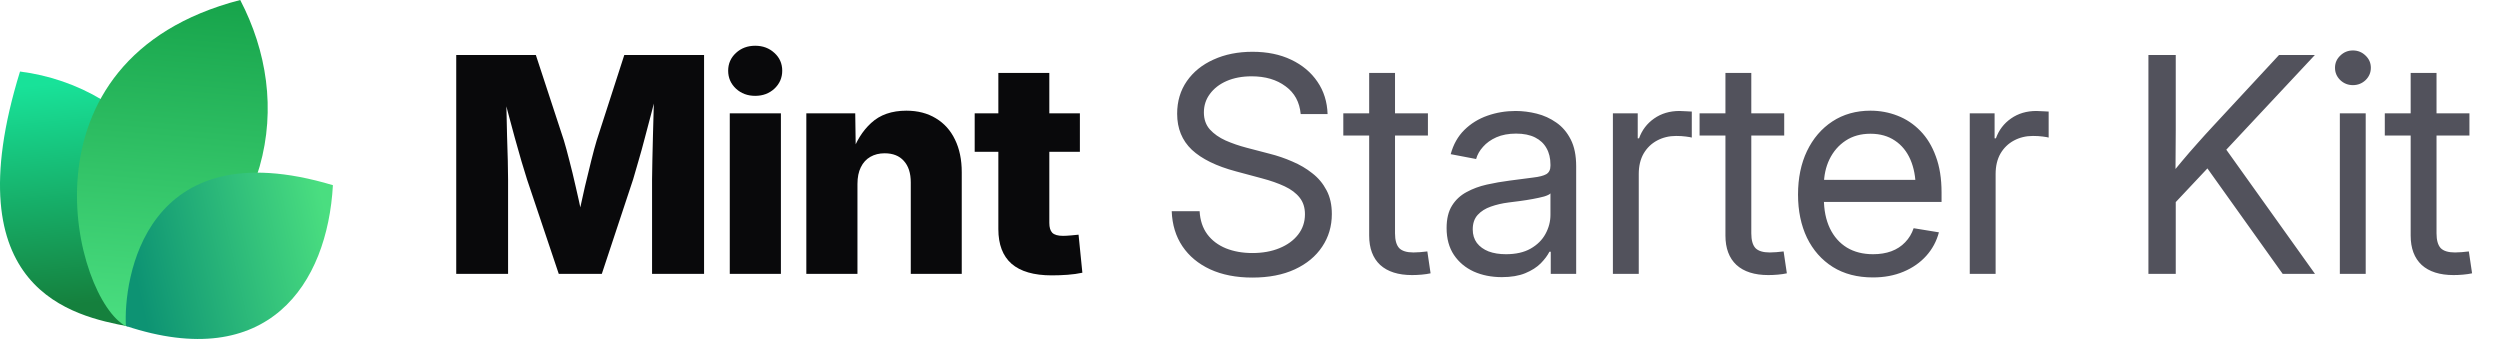
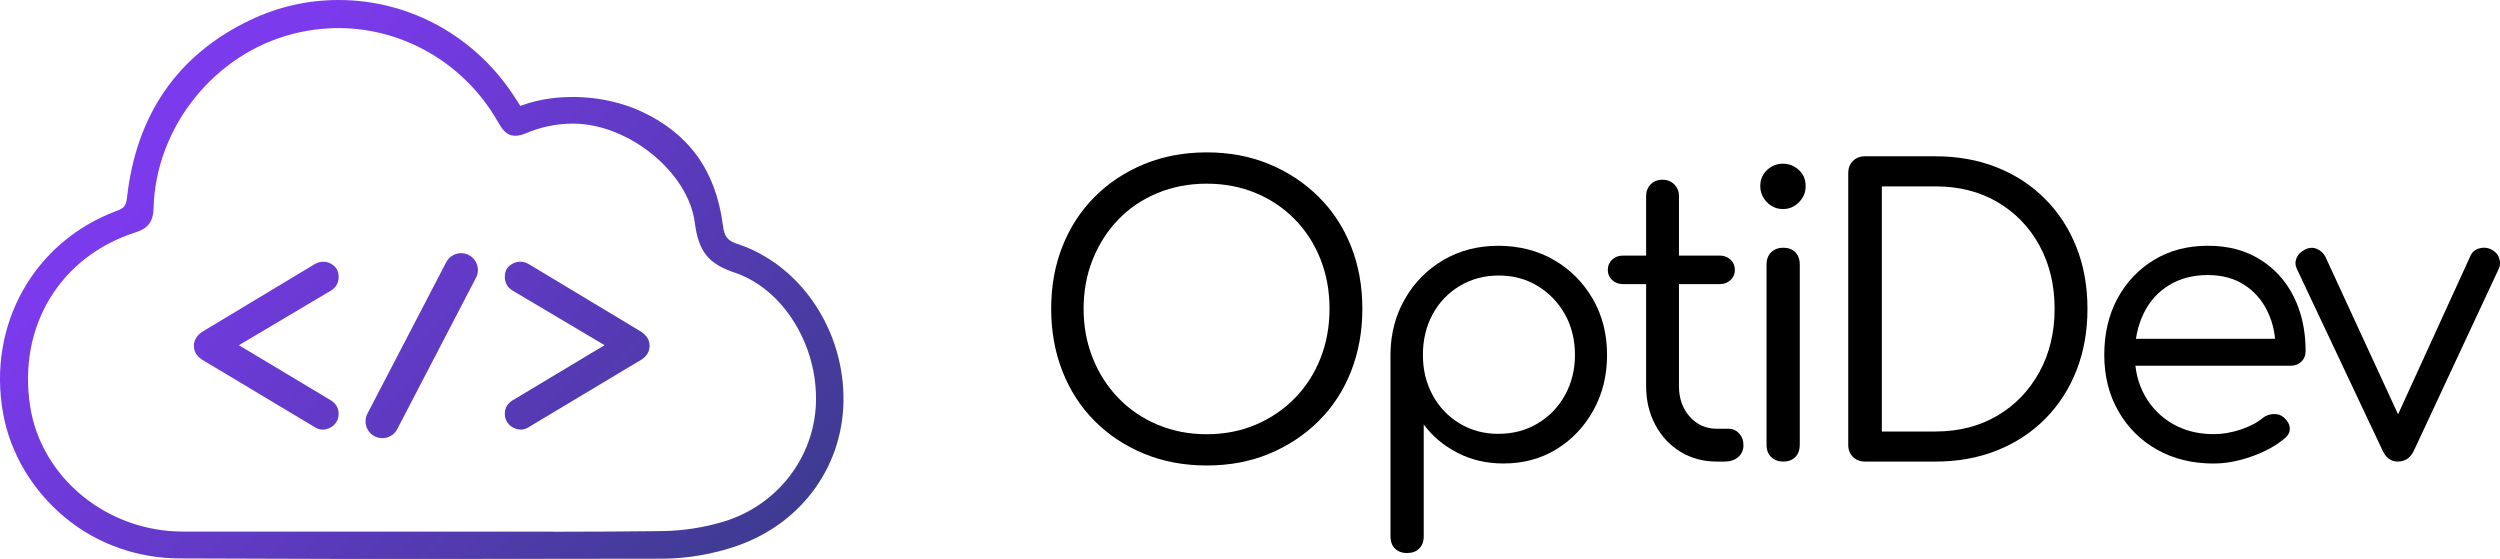
- <svg xmlns="http://www.w3.org/2000/svg" width="177" height="24" viewBox="0 0 177 24" fill="none">
-   <path d="M9.061 23.108C5.268 22.377 -3.391 20.627 1.417 5.064C9.634 6.099 16.973 14.064 9.061 23.108Z" fill="url(#paint0_linear_17557_2020)" />
-   <path d="M8.919 23.094C5.276 21.222 0.784 4.209 17.007 0C20.757 7.193 19.621 16.545 8.919 23.094Z" fill="url(#paint1_linear_17557_2020)" />
-   <path d="M8.914 23.079C8.735 19.882 10.159 9.085 23.57 13.111C23.181 20.123 18.984 26.418 8.914 23.079Z" fill="url(#paint2_linear_17557_2020)" />
-   <path d="M32.301 19.392V3.894H37.938L39.925 9.948C40.036 10.315 40.164 10.787 40.31 11.362C40.462 11.938 40.611 12.552 40.757 13.204C40.91 13.855 41.048 14.483 41.173 15.086C41.305 15.682 41.412 16.192 41.495 16.615H40.695C40.771 16.192 40.871 15.682 40.996 15.086C41.128 14.49 41.267 13.866 41.412 13.214C41.565 12.562 41.714 11.948 41.86 11.373C42.005 10.79 42.133 10.315 42.244 9.948L44.2 3.894H49.848V19.392H46.166V12.704C46.166 12.357 46.173 11.917 46.187 11.383C46.2 10.849 46.214 10.27 46.228 9.646C46.249 9.022 46.266 8.391 46.28 7.753C46.301 7.115 46.311 6.519 46.311 5.964H46.623C46.485 6.561 46.332 7.181 46.166 7.826C45.999 8.471 45.833 9.102 45.666 9.719C45.507 10.336 45.351 10.901 45.198 11.414C45.053 11.928 44.928 12.357 44.824 12.704L42.608 19.392H39.561L37.314 12.704C37.203 12.357 37.072 11.928 36.919 11.414C36.773 10.901 36.614 10.34 36.441 9.729C36.274 9.112 36.104 8.481 35.931 7.836C35.764 7.192 35.608 6.567 35.463 5.964H35.827C35.834 6.512 35.844 7.105 35.858 7.743C35.872 8.374 35.886 9.005 35.9 9.636C35.92 10.26 35.938 10.839 35.952 11.373C35.965 11.907 35.972 12.351 35.972 12.704V19.392H32.301ZM51.668 19.392V8.024H55.288V19.392H51.668ZM53.468 6.786C52.927 6.786 52.473 6.616 52.105 6.276C51.738 5.93 51.554 5.507 51.554 5.007C51.554 4.508 51.738 4.088 52.105 3.749C52.473 3.409 52.927 3.239 53.468 3.239C54.009 3.239 54.463 3.409 54.83 3.749C55.198 4.082 55.382 4.501 55.382 5.007C55.382 5.507 55.198 5.93 54.83 6.276C54.463 6.616 54.009 6.786 53.468 6.786ZM60.708 13.027V19.392H57.088V8.024H60.551L60.593 10.967H60.281C60.593 10.024 61.061 9.268 61.685 8.7C62.309 8.124 63.138 7.836 64.171 7.836C64.975 7.836 65.672 8.017 66.262 8.377C66.851 8.731 67.302 9.234 67.614 9.885C67.933 10.537 68.092 11.307 68.092 12.194V19.392H64.483V12.912C64.483 12.26 64.32 11.754 63.994 11.394C63.675 11.033 63.221 10.853 62.632 10.853C62.25 10.853 61.914 10.936 61.623 11.102C61.332 11.269 61.106 11.515 60.947 11.841C60.787 12.16 60.708 12.555 60.708 13.027ZM76.456 8.024V10.749H69.008V8.024H76.456ZM70.683 5.163H74.292V15.783C74.292 16.102 74.361 16.334 74.5 16.48C74.646 16.625 74.899 16.698 75.259 16.698C75.405 16.698 75.596 16.688 75.831 16.667C76.074 16.646 76.251 16.629 76.362 16.615L76.632 19.309C76.313 19.378 75.963 19.427 75.582 19.455C75.207 19.482 74.836 19.496 74.469 19.496C73.2 19.496 72.25 19.222 71.619 18.674C70.995 18.127 70.683 17.308 70.683 16.22V5.163Z" fill="#09090B" />
-   <path d="M88.667 19.652C87.523 19.652 86.528 19.458 85.682 19.07C84.843 18.681 84.188 18.137 83.716 17.437C83.245 16.736 82.992 15.908 82.957 14.951H84.933C84.968 15.596 85.148 16.14 85.474 16.584C85.8 17.021 86.24 17.354 86.795 17.582C87.35 17.804 87.974 17.915 88.667 17.915C89.388 17.915 90.026 17.801 90.581 17.572C91.143 17.343 91.583 17.024 91.902 16.615C92.228 16.199 92.391 15.717 92.391 15.169C92.391 14.698 92.266 14.306 92.017 13.994C91.767 13.675 91.413 13.408 90.956 13.193C90.498 12.978 89.954 12.787 89.323 12.621L87.502 12.132C86.123 11.765 85.082 11.255 84.382 10.603C83.689 9.944 83.342 9.095 83.342 8.055C83.342 7.174 83.571 6.404 84.028 5.746C84.486 5.087 85.117 4.577 85.921 4.217C86.726 3.849 87.645 3.666 88.678 3.666C89.718 3.666 90.63 3.853 91.413 4.227C92.204 4.602 92.824 5.122 93.275 5.787C93.726 6.446 93.965 7.209 93.993 8.076H92.089C92.013 7.23 91.656 6.574 91.018 6.11C90.387 5.638 89.586 5.403 88.615 5.403C87.95 5.403 87.36 5.513 86.847 5.735C86.341 5.957 85.946 6.262 85.661 6.651C85.377 7.032 85.235 7.469 85.235 7.961C85.235 8.447 85.377 8.849 85.661 9.168C85.946 9.48 86.317 9.74 86.774 9.948C87.232 10.149 87.724 10.319 88.251 10.457L89.884 10.884C90.439 11.023 90.977 11.206 91.496 11.435C92.023 11.657 92.495 11.934 92.911 12.267C93.334 12.593 93.67 12.995 93.92 13.474C94.17 13.945 94.294 14.504 94.294 15.149C94.294 16.015 94.066 16.788 93.608 17.468C93.157 18.148 92.512 18.681 91.673 19.07C90.834 19.458 89.832 19.652 88.667 19.652ZM101.097 8.024V9.594H95.106V8.024H101.097ZM96.937 5.163H98.767V16.521C98.767 17 98.865 17.347 99.059 17.562C99.26 17.77 99.6 17.874 100.078 17.874C100.21 17.874 100.366 17.867 100.546 17.853C100.733 17.832 100.903 17.815 101.056 17.801L101.285 19.351C101.097 19.392 100.886 19.423 100.65 19.444C100.414 19.465 100.189 19.475 99.974 19.475C98.996 19.475 98.244 19.236 97.717 18.758C97.197 18.272 96.937 17.579 96.937 16.677V5.163ZM106.33 19.621C105.595 19.621 104.932 19.489 104.343 19.226C103.754 18.955 103.285 18.564 102.939 18.05C102.592 17.53 102.419 16.896 102.419 16.147C102.419 15.495 102.547 14.965 102.804 14.556C103.06 14.146 103.403 13.828 103.833 13.599C104.263 13.363 104.742 13.186 105.269 13.068C105.796 12.95 106.333 12.857 106.881 12.787C107.574 12.69 108.132 12.617 108.555 12.569C108.978 12.52 109.287 12.441 109.481 12.33C109.675 12.212 109.772 12.014 109.772 11.737V11.654C109.772 11.203 109.679 10.815 109.492 10.489C109.311 10.163 109.041 9.91 108.68 9.729C108.32 9.549 107.872 9.459 107.338 9.459C106.805 9.459 106.34 9.546 105.945 9.719C105.556 9.892 105.241 10.118 104.998 10.395C104.755 10.665 104.593 10.953 104.509 11.258L102.71 10.915C102.897 10.222 103.22 9.65 103.677 9.199C104.135 8.748 104.679 8.412 105.31 8.19C105.941 7.968 106.607 7.857 107.307 7.857C107.8 7.857 108.295 7.92 108.795 8.044C109.301 8.169 109.765 8.381 110.188 8.679C110.611 8.97 110.951 9.369 111.208 9.875C111.464 10.374 111.593 11.005 111.593 11.768V19.392H109.793V17.822H109.7C109.568 18.085 109.363 18.359 109.086 18.643C108.809 18.921 108.444 19.153 107.994 19.34C107.543 19.527 106.988 19.621 106.33 19.621ZM106.621 17.998C107.321 17.998 107.904 17.867 108.368 17.603C108.84 17.333 109.19 16.986 109.419 16.563C109.654 16.133 109.772 15.682 109.772 15.211V13.692C109.703 13.769 109.554 13.841 109.325 13.911C109.096 13.973 108.829 14.032 108.524 14.088C108.226 14.143 107.921 14.192 107.609 14.233C107.304 14.275 107.033 14.309 106.798 14.337C106.354 14.393 105.938 14.49 105.549 14.628C105.168 14.76 104.86 14.954 104.624 15.211C104.388 15.467 104.27 15.811 104.27 16.241C104.27 16.615 104.367 16.934 104.561 17.198C104.762 17.461 105.04 17.662 105.393 17.801C105.747 17.933 106.156 17.998 106.621 17.998ZM114.193 19.392V8.024H115.951V9.792H116.045C116.253 9.209 116.61 8.741 117.116 8.388C117.622 8.034 118.219 7.857 118.905 7.857C119.058 7.857 119.217 7.864 119.384 7.878C119.55 7.885 119.682 7.892 119.779 7.899V9.74C119.716 9.719 119.578 9.695 119.363 9.667C119.155 9.639 118.922 9.625 118.666 9.625C118.174 9.625 117.726 9.733 117.324 9.948C116.922 10.163 116.603 10.471 116.367 10.874C116.138 11.276 116.024 11.758 116.024 12.319V19.392H114.193ZM126.322 8.024V9.594H120.33V8.024H126.322ZM122.161 5.163H123.992V16.521C123.992 17 124.089 17.347 124.283 17.562C124.484 17.77 124.824 17.874 125.302 17.874C125.434 17.874 125.59 17.867 125.77 17.853C125.958 17.832 126.127 17.815 126.28 17.801L126.509 19.351C126.322 19.392 126.11 19.423 125.874 19.444C125.639 19.465 125.413 19.475 125.198 19.475C124.221 19.475 123.468 19.236 122.941 18.758C122.421 18.272 122.161 17.579 122.161 16.677V5.163ZM132.604 19.642C131.502 19.642 130.555 19.396 129.765 18.903C128.974 18.404 128.364 17.714 127.934 16.834C127.511 15.946 127.3 14.927 127.3 13.775C127.3 12.611 127.511 11.584 127.934 10.697C128.364 9.802 128.964 9.102 129.734 8.596C130.51 8.089 131.408 7.836 132.428 7.836C133.1 7.836 133.738 7.954 134.341 8.19C134.952 8.426 135.489 8.783 135.954 9.261C136.425 9.74 136.793 10.343 137.056 11.071C137.327 11.792 137.462 12.645 137.462 13.63V14.296H128.433V12.735H136.463L135.631 13.297C135.631 12.541 135.506 11.876 135.257 11.3C135.007 10.725 134.643 10.277 134.165 9.958C133.686 9.632 133.107 9.469 132.428 9.469C131.748 9.469 131.162 9.632 130.67 9.958C130.177 10.284 129.796 10.725 129.526 11.279C129.262 11.827 129.13 12.441 129.13 13.12V14.046C129.13 14.864 129.273 15.572 129.557 16.168C129.841 16.757 130.243 17.211 130.763 17.53C131.283 17.842 131.901 17.998 132.615 17.998C133.093 17.998 133.523 17.929 133.905 17.79C134.293 17.645 134.619 17.433 134.882 17.156C135.153 16.879 135.354 16.546 135.486 16.157L137.275 16.449C137.108 17.08 136.81 17.634 136.38 18.113C135.95 18.591 135.413 18.966 134.768 19.236C134.123 19.507 133.402 19.642 132.604 19.642ZM139.459 19.392V8.024H141.217V9.792H141.311C141.519 9.209 141.876 8.741 142.382 8.388C142.888 8.034 143.485 7.857 144.171 7.857C144.324 7.857 144.483 7.864 144.649 7.878C144.816 7.885 144.948 7.892 145.045 7.899V9.74C144.982 9.719 144.844 9.695 144.629 9.667C144.421 9.639 144.188 9.625 143.932 9.625C143.439 9.625 142.992 9.733 142.59 9.948C142.188 10.163 141.869 10.471 141.633 10.874C141.404 11.276 141.29 11.758 141.29 12.319V19.392H139.459ZM153.429 14.961V12.715C153.783 12.257 154.136 11.82 154.49 11.404C154.844 10.981 155.204 10.565 155.572 10.156C155.939 9.74 156.314 9.327 156.695 8.918L161.355 3.894H163.893L157.277 10.967H157.184L153.429 14.961ZM152.108 19.392V3.894H154.043V9.241L154.022 12.559L154.043 13.505V19.392H152.108ZM161.615 19.392L155.967 11.477L157.173 9.969L163.903 19.392H161.615ZM165.661 19.392V8.024H167.492V19.392H165.661ZM166.587 6.027C166.24 6.027 165.942 5.909 165.692 5.673C165.443 5.43 165.318 5.139 165.318 4.799C165.318 4.459 165.443 4.172 165.692 3.936C165.942 3.693 166.24 3.572 166.587 3.572C166.934 3.572 167.232 3.693 167.482 3.936C167.731 4.172 167.856 4.459 167.856 4.799C167.856 5.139 167.731 5.43 167.482 5.673C167.232 5.909 166.934 6.027 166.587 6.027ZM174.836 8.024V9.594H168.844V8.024H174.836ZM170.675 5.163H172.506V16.521C172.506 17 172.603 17.347 172.797 17.562C172.998 17.77 173.338 17.874 173.816 17.874C173.948 17.874 174.104 17.867 174.284 17.853C174.472 17.832 174.641 17.815 174.794 17.801L175.023 19.351C174.836 19.392 174.624 19.423 174.388 19.444C174.153 19.465 173.927 19.475 173.712 19.475C172.735 19.475 171.982 19.236 171.455 18.758C170.935 18.272 170.675 17.579 170.675 16.677V5.163Z" fill="#52525C" />
+ <svg xmlns="http://www.w3.org/2000/svg" xmlns:xlink="http://www.w3.org/1999/xlink" id="Layer_2" data-name="Layer 2" viewBox="0 0 945.02 211.27">
  <defs>
-     <linearGradient id="paint0_linear_17557_2020" x1="3.776" y1="5.916" x2="5.232" y2="21.559" gradientUnits="userSpaceOnUse">
-       <stop stop-color="#18E299" />
-       <stop offset="1" stop-color="#15803D" />
+     <style>
+       .cls-1 {
+         fill: url(#linear-gradient-8);
+       }
+ 
+       .cls-2 {
+         fill: url(#linear-gradient-7);
+       }
+ 
+       .cls-3 {
+         fill: url(#linear-gradient-5);
+       }
+ 
+       .cls-4 {
+         fill: url(#linear-gradient-6);
+       }
+ 
+       .cls-5 {
+         fill: url(#linear-gradient-9);
+       }
+ 
+       .cls-6 {
+         fill: url(#linear-gradient-4);
+       }
+ 
+       .cls-7 {
+         fill: url(#linear-gradient-3);
+       }
+ 
+       .cls-8 {
+         fill: url(#linear-gradient-2);
+       }
+ 
+       .cls-9 {
+         fill: url(#linear-gradient);
+       }
+ 
+       .cls-10 {
+         fill: url(#linear-gradient-10);
+       }
+ 
+       .cls-11 {
+         fill: url(#linear-gradient-11);
+       }
+ 
+       .cls-12 {
+         fill: url(#linear-gradient-12);
+       }
+ 
+       .cls-13 {
+         fill: url(#linear-gradient-13);
+       }
+ 
+       .cls-14 {
+         fill: url(#linear-gradient-19);
+       }
+ 
+       .cls-15 {
+         fill: url(#linear-gradient-14);
+       }
+ 
+       .cls-16 {
+         fill: url(#linear-gradient-21);
+       }
+ 
+       .cls-17 {
+         fill: url(#linear-gradient-20);
+       }
+ 
+       .cls-18 {
+         fill: url(#linear-gradient-22);
+       }
+ 
+       .cls-19 {
+         fill: url(#linear-gradient-23);
+       }
+ 
+       .cls-20 {
+         fill: url(#linear-gradient-28);
+       }
+ 
+       .cls-21 {
+         fill: url(#linear-gradient-25);
+       }
+ 
+       .cls-22 {
+         fill: url(#linear-gradient-32);
+       }
+ 
+       .cls-23 {
+         fill: url(#linear-gradient-31);
+       }
+ 
+       .cls-24 {
+         fill: url(#linear-gradient-33);
+       }
+ 
+       .cls-25 {
+         fill: url(#linear-gradient-30);
+       }
+ 
+       .cls-26 {
+         fill: url(#linear-gradient-15);
+       }
+ 
+       .cls-27 {
+         fill: url(#linear-gradient-16);
+       }
+ 
+       .cls-28 {
+         fill: url(#linear-gradient-17);
+       }
+ 
+       .cls-29 {
+         fill: url(#linear-gradient-18);
+       }
+ 
+       .cls-30 {
+         fill: url(#linear-gradient-27);
+       }
+ 
+       .cls-31 {
+         fill: url(#linear-gradient-24);
+       }
+ 
+       .cls-32 {
+         fill: url(#linear-gradient-26);
+       }
+ 
+       .cls-33 {
+         fill: url(#linear-gradient-29);
+       }
+ 
+       .cls-34 {
+         clip-path: url(#clippath);
+       }
+     </style>
+     <linearGradient id="linear-gradient" x1="70.46" y1="53.47" x2="315.1" y2="298.11" gradientUnits="userSpaceOnUse">
+       <stop offset="0" stop-color="#7c3aed" />
+       <stop offset="1" stop-color="#2a3b74" />
    </linearGradient>
-     <linearGradient id="paint1_linear_17557_2020" x1="12.171" y1="-0.718" x2="10.19" y2="22.983" gradientUnits="userSpaceOnUse">
-       <stop stop-color="#16A34A" />
-       <stop offset="1" stop-color="#4ADE80" />
-     </linearGradient>
-     <linearGradient id="paint2_linear_17557_2020" x1="23.133" y1="15.353" x2="9.338" y2="18.52" gradientUnits="userSpaceOnUse">
-       <stop stop-color="#4ADE80" />
-       <stop offset="1" stop-color="#0D9373" />
-     </linearGradient>
+     <linearGradient id="linear-gradient-2" x1="53.44" y1="70.48" x2="298.09" y2="315.12" xlink:href="#linear-gradient" />
+     <linearGradient id="linear-gradient-3" x1="99.25" y1="24.67" x2="343.89" y2="269.32" xlink:href="#linear-gradient" />
+     <linearGradient id="linear-gradient-4" x1="76.34" y1="47.58" x2="320.98" y2="292.23" xlink:href="#linear-gradient" />
+     <linearGradient id="linear-gradient-5" x1="76.34" y1="47.58" x2="320.98" y2="292.23" xlink:href="#linear-gradient" />
+     <clipPath id="clippath">
+       <line class="cls-3" x1="174.3" y1="102.06" x2="144.54" y2="159.28" />
+     </clipPath>
+     <linearGradient id="linear-gradient-6" x1="69.47" y1="54.45" x2="314.12" y2="299.09" xlink:href="#linear-gradient" />
+     <linearGradient id="linear-gradient-7" x1="69.75" y1="54.17" x2="314.39" y2="298.82" xlink:href="#linear-gradient" />
+     <linearGradient id="linear-gradient-8" x1="70.3" y1="53.62" x2="314.94" y2="298.27" xlink:href="#linear-gradient" />
+     <linearGradient id="linear-gradient-9" x1="70.85" y1="53.08" x2="315.49" y2="297.72" xlink:href="#linear-gradient" />
+     <linearGradient id="linear-gradient-10" x1="71.4" y1="52.53" x2="316.04" y2="297.17" xlink:href="#linear-gradient" />
+     <linearGradient id="linear-gradient-11" x1="71.94" y1="51.98" x2="316.59" y2="296.62" xlink:href="#linear-gradient" />
+     <linearGradient id="linear-gradient-12" x1="72.49" y1="51.43" x2="317.14" y2="296.07" xlink:href="#linear-gradient" />
+     <linearGradient id="linear-gradient-13" x1="73.04" y1="50.88" x2="317.69" y2="295.52" xlink:href="#linear-gradient" />
+     <linearGradient id="linear-gradient-14" x1="73.59" y1="50.33" x2="318.23" y2="294.97" xlink:href="#linear-gradient" />
+     <linearGradient id="linear-gradient-15" x1="74.14" y1="49.78" x2="318.78" y2="294.42" xlink:href="#linear-gradient" />
+     <linearGradient id="linear-gradient-16" x1="74.69" y1="49.23" x2="319.33" y2="293.87" xlink:href="#linear-gradient" />
+     <linearGradient id="linear-gradient-17" x1="75.24" y1="48.68" x2="319.88" y2="293.32" xlink:href="#linear-gradient" />
+     <linearGradient id="linear-gradient-18" x1="75.79" y1="48.13" x2="320.43" y2="292.78" xlink:href="#linear-gradient" />
+     <linearGradient id="linear-gradient-19" x1="76.34" y1="47.58" x2="320.98" y2="292.23" xlink:href="#linear-gradient" />
+     <linearGradient id="linear-gradient-20" x1="76.89" y1="47.03" x2="321.53" y2="291.68" xlink:href="#linear-gradient" />
+     <linearGradient id="linear-gradient-21" x1="77.44" y1="46.49" x2="322.08" y2="291.13" xlink:href="#linear-gradient" />
+     <linearGradient id="linear-gradient-22" x1="77.99" y1="45.94" x2="322.63" y2="290.58" xlink:href="#linear-gradient" />
+     <linearGradient id="linear-gradient-23" x1="78.53" y1="45.39" x2="323.18" y2="290.03" xlink:href="#linear-gradient" />
+     <linearGradient id="linear-gradient-24" x1="79.08" y1="44.84" x2="323.73" y2="289.48" xlink:href="#linear-gradient" />
+     <linearGradient id="linear-gradient-25" x1="79.63" y1="44.29" x2="324.28" y2="288.93" xlink:href="#linear-gradient" />
+     <linearGradient id="linear-gradient-26" x1="80.18" y1="43.74" x2="324.82" y2="288.38" xlink:href="#linear-gradient" />
+     <linearGradient id="linear-gradient-27" x1="80.73" y1="43.19" x2="325.37" y2="287.83" xlink:href="#linear-gradient" />
+     <linearGradient id="linear-gradient-28" x1="81.28" y1="42.64" x2="325.92" y2="287.28" xlink:href="#linear-gradient" />
+     <linearGradient id="linear-gradient-29" x1="81.83" y1="42.09" x2="326.47" y2="286.74" xlink:href="#linear-gradient" />
+     <linearGradient id="linear-gradient-30" x1="82.38" y1="41.54" x2="327.02" y2="286.19" xlink:href="#linear-gradient" />
+     <linearGradient id="linear-gradient-31" x1="82.93" y1="40.99" x2="327.57" y2="285.64" xlink:href="#linear-gradient" />
+     <linearGradient id="linear-gradient-32" x1="83.2" y1="40.72" x2="327.84" y2="285.36" xlink:href="#linear-gradient" />
+     <linearGradient id="linear-gradient-33" x1="76.34" y1="47.58" x2="320.98" y2="292.23" xlink:href="#linear-gradient" />
  </defs>
+   <g id="Layer_2-2" data-name="Layer 2">
+     <g>
+       <g>
+         <path d="M456.16,175.96c-8.57,0-16.45-1.48-23.64-4.43-7.19-2.96-13.42-7.07-18.69-12.34-5.27-5.27-9.33-11.53-12.19-18.77-2.86-7.24-4.29-15.15-4.29-23.72s1.43-16.45,4.29-23.64c2.86-7.19,6.92-13.42,12.19-18.69s11.5-9.38,18.69-12.34c7.19-2.96,15.07-4.43,23.64-4.43s16.43,1.48,23.57,4.43c7.14,2.96,13.37,7.07,18.69,12.34,5.32,5.27,9.41,11.5,12.27,18.69,2.86,7.19,4.29,15.07,4.29,23.64s-1.43,16.48-4.29,23.72c-2.86,7.24-6.95,13.5-12.27,18.77-5.32,5.27-11.55,9.38-18.69,12.34-7.14,2.96-15,4.43-23.57,4.43ZM456.16,164.14c6.7,0,12.88-1.21,18.55-3.62,5.66-2.41,10.59-5.76,14.78-10.05,4.19-4.29,7.41-9.31,9.68-15.07,2.26-5.76,3.4-11.99,3.4-18.69s-1.13-12.93-3.4-18.69c-2.27-5.76-5.49-10.79-9.68-15.07-4.19-4.29-9.11-7.61-14.78-9.97-5.67-2.36-11.85-3.55-18.55-3.55s-12.91,1.18-18.62,3.55c-5.71,2.36-10.64,5.69-14.78,9.97-4.14,4.29-7.37,9.31-9.68,15.07-2.32,5.76-3.47,12-3.47,18.69s1.16,12.93,3.47,18.69c2.31,5.76,5.54,10.79,9.68,15.07s9.06,7.64,14.78,10.05c5.71,2.42,11.92,3.62,18.62,3.62Z" />
+         <path d="M531.96,209.06c-1.97,0-3.52-.57-4.65-1.7-1.13-1.13-1.7-2.69-1.7-4.65v-69.01c.1-7.68,1.94-14.63,5.54-20.84,3.59-6.21,8.45-11.08,14.56-14.63,6.11-3.55,13-5.32,20.69-5.32s14.9,1.8,21.06,5.39c6.16,3.6,11.03,8.5,14.63,14.7,3.59,6.21,5.39,13.25,5.39,21.13s-1.73,14.78-5.17,20.98c-3.45,6.21-8.1,11.11-13.96,14.7-5.86,3.6-12.54,5.39-20.02,5.39-6.4,0-12.22-1.35-17.44-4.06-5.22-2.71-9.46-6.28-12.71-10.71v42.26c0,1.97-.57,3.52-1.7,4.65-1.13,1.13-2.64,1.7-4.51,1.7ZM566.39,163.99c5.52,0,10.47-1.3,14.85-3.92,4.38-2.61,7.83-6.18,10.34-10.71,2.51-4.53,3.77-9.61,3.77-15.22s-1.26-10.81-3.77-15.29c-2.51-4.48-5.94-8.05-10.27-10.71-4.34-2.66-9.26-3.99-14.78-3.99s-10.32,1.31-14.7,3.92c-4.38,2.61-7.81,6.18-10.27,10.71-2.46,4.53-3.69,9.66-3.69,15.37s1.23,10.69,3.69,15.22c2.46,4.53,5.86,8.1,10.2,10.71,4.33,2.61,9.21,3.92,14.63,3.92Z" />
+         <path d="M613.53,107.4c-1.68,0-3.05-.52-4.14-1.55-1.08-1.03-1.63-2.29-1.63-3.77,0-1.57.54-2.88,1.63-3.92,1.08-1.03,2.46-1.55,4.14-1.55h36.5c1.67,0,3.05.52,4.14,1.55,1.08,1.04,1.63,2.34,1.63,3.92,0,1.48-.54,2.73-1.63,3.77-1.08,1.03-2.46,1.55-4.14,1.55h-36.5ZM648.99,174.48c-5.12,0-9.7-1.23-13.74-3.69-4.04-2.46-7.22-5.86-9.53-10.2-2.32-4.33-3.47-9.21-3.47-14.63v-71.82c0-1.77.57-3.25,1.7-4.43,1.13-1.18,2.63-1.77,4.51-1.77,1.77,0,3.25.59,4.43,1.77,1.18,1.18,1.77,2.66,1.77,4.43v71.82c0,4.63,1.35,8.47,4.06,11.53,2.71,3.05,6.13,4.58,10.27,4.58h4.43c1.57,0,2.9.59,3.99,1.77,1.08,1.18,1.63,2.66,1.63,4.43,0,1.87-.67,3.38-2,4.51-1.33,1.13-3.03,1.7-5.1,1.7h-2.96Z" />
+         <path d="M673.97,79.02c-2.36,0-4.38-.86-6.06-2.59-1.68-1.72-2.51-3.77-2.51-6.13s.86-4.48,2.59-6.06c1.72-1.58,3.72-2.36,5.98-2.36s4.26.79,5.99,2.36c1.72,1.58,2.59,3.6,2.59,6.06s-.84,4.41-2.51,6.13c-1.68,1.72-3.69,2.59-6.06,2.59ZM674.12,174.48c-1.87,0-3.4-.57-4.58-1.7-1.18-1.13-1.77-2.68-1.77-4.66v-68.12c0-1.97.59-3.52,1.77-4.66,1.18-1.13,2.71-1.7,4.58-1.7s3.37.57,4.51,1.7c1.13,1.13,1.7,2.69,1.7,4.66v68.12c0,1.97-.57,3.52-1.7,4.66-1.13,1.13-2.64,1.7-4.51,1.7Z" />
+         <path d="M705,174.48c-1.87,0-3.4-.59-4.58-1.77-1.18-1.18-1.77-2.71-1.77-4.58v-102.7c0-1.87.59-3.4,1.77-4.58,1.18-1.18,2.71-1.77,4.58-1.77h26.6c8.47,0,16.23,1.4,23.27,4.21,7.04,2.81,13.13,6.8,18.25,11.97,5.12,5.17,9.06,11.26,11.82,18.25,2.76,7,4.14,14.73,4.14,23.2s-1.38,16.23-4.14,23.27c-2.76,7.04-6.7,13.15-11.82,18.32-5.12,5.17-11.21,9.16-18.25,11.97-7.04,2.81-14.8,4.21-23.27,4.21h-26.6ZM711.35,163.11h20.25c8.87,0,16.67-2,23.42-5.99,6.75-3.99,12.04-9.48,15.88-16.48,3.84-6.99,5.76-14.97,5.76-23.94s-1.92-16.94-5.76-23.94c-3.84-6.99-9.14-12.46-15.88-16.4-6.75-3.94-14.56-5.91-23.42-5.91h-20.25v92.65Z" />
+         <path d="M836.81,175.22c-8.08,0-15.22-1.75-21.43-5.25-6.21-3.5-11.08-8.35-14.63-14.56-3.55-6.21-5.32-13.3-5.32-21.28s1.67-15.19,5.02-21.35c3.35-6.16,7.95-11.01,13.82-14.56,5.86-3.55,12.63-5.32,20.32-5.32s14.01,1.7,19.58,5.1c5.56,3.4,9.85,8.1,12.86,14.11,3,6.01,4.51,12.86,4.51,20.54,0,1.68-.54,3.03-1.62,4.06-1.09,1.04-2.46,1.55-4.14,1.55h-61.77v-10.2h62.51l-6.35,4.43c.1-5.42-.89-10.29-2.96-14.63-2.07-4.33-5.02-7.73-8.87-10.2-3.84-2.46-8.42-3.69-13.74-3.69-5.62,0-10.52,1.28-14.7,3.84-4.19,2.56-7.39,6.13-9.6,10.71s-3.33,9.78-3.33,15.59,1.28,10.99,3.84,15.52c2.56,4.53,6.08,8.08,10.57,10.64,4.48,2.56,9.63,3.84,15.44,3.84,3.35,0,6.77-.59,10.27-1.77,3.5-1.18,6.28-2.66,8.35-4.43,1.18-.89,2.54-1.35,4.06-1.4,1.53-.05,2.78.37,3.77,1.26,1.48,1.28,2.24,2.66,2.29,4.14.05,1.48-.62,2.76-2,3.84-3.25,2.76-7.39,5.02-12.41,6.8s-9.8,2.66-14.33,2.66Z" />
+         <path d="M906.41,174.48c-2.56,0-4.48-1.38-5.76-4.14l-32.36-68.57c-.69-1.38-.76-2.76-.22-4.14.54-1.38,1.6-2.46,3.18-3.25,1.48-.79,2.93-.91,4.36-.37,1.43.54,2.54,1.5,3.33,2.88l30.74,66.64h-6.35l30.44-66.64c.59-1.48,1.67-2.46,3.25-2.96,1.58-.49,3.1-.39,4.58.29,1.58.79,2.61,1.9,3.1,3.33.49,1.43.44,2.79-.15,4.06l-32.07,68.71c-1.28,2.76-3.3,4.14-6.06,4.14Z" />
+       </g>
+       <g>
+         <path class="cls-9" d="M250.77,211.18c8.96-.06,18.82-1.65,28.24-4.99,24.68-8.74,40.31-30.97,39.83-56.61-.48-26.17-16.95-49.75-40.04-57.35-4.11-1.35-5-3-5.56-7.22-2.75-20.91-13.1-34.63-30.75-42.85-13.21-6.16-31.37-7.56-45.79-2.13l-.23-.35c-.52-.8-.95-1.46-1.36-2.11C180.3,14.04,155.2,0,127.96,0c-11.63,0-22.92,2.57-33.52,7.65-27.3,13.08-42.92,35.64-46.44,67.08-.33,2.92-1.08,3.94-3.66,4.89C12.83,91.25-4.91,122.81,1.19,156.37c2.74,15.09,11.08,29.04,23.44,39.29,12.39,10.26,27.86,15.41,43.41,15.43l60.36.19s110.07,0,122.37-.09ZM127.93,200.96h-11.44v-.02h-13.5c-11.29,0-22.58,0-33.88,0-28.69-.01-53.49-20.35-57.71-47.31-4.72-30.24,11.31-56.69,39.91-65.82,4.72-1.51,6.62-4.06,6.74-9.09.78-30.7,23.04-58.45,52.91-65.98,5.58-1.4,11.3-2.12,17-2.12,24.62,0,47.64,13.47,60.09,35.16,1.57,2.72,3.18,5.54,6.77,5.54,1.14,0,2.39-.29,3.83-.9,5.82-2.45,11.84-3.69,17.9-3.69,21.15,0,43.63,18.47,46.08,37.37,1.42,10.99,5.1,15.61,15.15,18.98,18.24,6.15,31.42,27.37,30.65,49.36-.73,20.57-14.66,38.54-34.68,44.67-7.39,2.27-15.45,3.52-23.29,3.64-10.94.15-26.54.24-41.5.25v-.04h-81.04Z" />
+         <g>
+           <path class="cls-8" d="M119.1,161.54l-42.69-25.57c-2.08-1.31-3.12-3.08-3.12-5.32,0-2,1.04-3.74,3.12-5.21l42.69-25.68c2.08-1.08,4.09-1.1,6.02-.06,1.93,1.04,2.89,2.68,2.89,4.92s-.97,4.05-2.89,5.21l-38.99,23.14v-4.98l38.99,23.37c1.93,1.23,2.89,2.93,2.89,5.09,0,1.54-.48,2.83-1.45,3.88-.96,1.04-2.14,1.7-3.53,1.97-1.39.27-2.7.02-3.93-.75Z" />
+           <path class="cls-7" d="M199.74,161.54c-1.23.77-2.54,1.02-3.93.75-1.39-.27-2.56-.93-3.53-1.97-.96-1.04-1.45-2.33-1.45-3.88,0-2.16.96-3.86,2.89-5.09l38.99-23.37v4.98l-38.99-23.14c-1.93-1.16-2.89-2.89-2.89-5.21s.96-3.88,2.89-4.92c1.93-1.04,3.93-1.02,6.02.06l42.69,25.68c2.08,1.47,3.12,3.2,3.12,5.21,0,2.24-1.04,4.01-3.12,5.32l-42.69,25.57Z" />
+         </g>
+         <g>
+           <g>
+             <line class="cls-6" x1="174.3" y1="102.06" x2="144.54" y2="159.28" />
+             <g class="cls-34">
+               <polygon class="cls-4" points="144.54 159.28 174.3 129.51 174.3 159.28 144.54 159.28" />
+               <polygon class="cls-2" points="144.54 158.18 174.3 128.41 174.3 129.51 144.54 159.28 144.54 158.18" />
+               <polygon class="cls-1" points="144.54 157.08 174.3 127.32 174.3 128.41 144.54 158.18 144.54 157.08" />
+               <polygon class="cls-5" points="144.54 155.98 174.3 126.22 174.3 127.32 144.54 157.08 144.54 155.98" />
+               <polygon class="cls-10" points="144.54 154.89 174.3 125.12 174.3 126.22 144.54 155.98 144.54 154.89" />
+               <polygon class="cls-11" points="144.54 153.79 174.3 124.02 174.3 125.12 144.54 154.89 144.54 153.79" />
+               <polygon class="cls-12" points="144.54 152.69 174.3 122.92 174.3 124.02 144.54 153.79 144.54 152.69" />
+               <polygon class="cls-13" points="144.54 151.59 174.3 121.82 174.3 122.92 144.54 152.69 144.54 151.59" />
+               <polygon class="cls-15" points="144.54 150.49 174.3 120.73 174.3 121.82 144.54 151.59 144.54 150.49" />
+               <polygon class="cls-26" points="144.54 149.39 174.3 119.63 174.3 120.73 144.54 150.49 144.54 149.39" />
+               <polygon class="cls-27" points="144.54 148.3 174.3 118.53 174.3 119.63 144.54 149.39 144.54 148.3" />
+               <polygon class="cls-28" points="144.54 147.2 174.3 117.43 174.3 118.53 144.54 148.3 144.54 147.2" />
+               <polygon class="cls-29" points="144.54 146.1 174.3 116.33 174.3 117.43 144.54 147.2 144.54 146.1" />
+               <polygon class="cls-14" points="144.54 145 174.3 115.23 174.3 116.33 144.54 146.1 144.54 145" />
+               <polygon class="cls-17" points="144.54 143.9 174.3 114.14 174.3 115.23 144.54 145 144.54 143.9" />
+               <polygon class="cls-16" points="144.54 142.8 174.3 113.04 174.3 114.14 144.54 143.9 144.54 142.8" />
+               <polygon class="cls-18" points="144.54 141.71 174.3 111.94 174.3 113.04 144.54 142.8 144.54 141.71" />
+               <polygon class="cls-19" points="144.54 140.61 174.3 110.84 174.3 111.94 144.54 141.71 144.54 140.61" />
+               <polygon class="cls-31" points="144.54 139.51 174.3 109.74 174.3 110.84 144.54 140.61 144.54 139.51" />
+               <polygon class="cls-21" points="144.54 138.41 174.3 108.65 174.3 109.74 144.54 139.51 144.54 138.41" />
+               <polygon class="cls-32" points="144.54 137.31 174.3 107.55 174.3 108.65 144.54 138.41 144.54 137.31" />
+               <polygon class="cls-30" points="144.54 136.22 174.3 106.45 174.3 107.55 144.54 137.31 144.54 136.22" />
+               <polygon class="cls-20" points="144.54 135.12 174.3 105.35 174.3 106.45 144.54 136.22 144.54 135.12" />
+               <polygon class="cls-33" points="144.54 134.02 174.3 104.25 174.3 105.35 144.54 135.12 144.54 134.02" />
+               <polygon class="cls-25" points="144.54 132.92 174.3 103.15 174.3 104.25 144.54 134.02 144.54 132.92" />
+               <polygon class="cls-23" points="144.54 131.82 174.3 102.06 174.3 103.15 144.54 132.92 144.54 131.82" />
+               <polygon class="cls-22" points="174.3 102.06 144.54 131.82 144.54 102.06 174.3 102.06" />
+             </g>
+           </g>
+           <path class="cls-24" d="M144.53,165.63c-.99,0-1.99-.23-2.93-.72-3.11-1.62-4.32-5.45-2.7-8.57l29.77-57.22c1.62-3.11,5.45-4.32,8.56-2.7,3.11,1.62,4.32,5.45,2.7,8.57l-29.77,57.22c-1.13,2.18-3.35,3.42-5.64,3.42Z" />
+         </g>
+       </g>
+     </g>
+   </g>
</svg>
